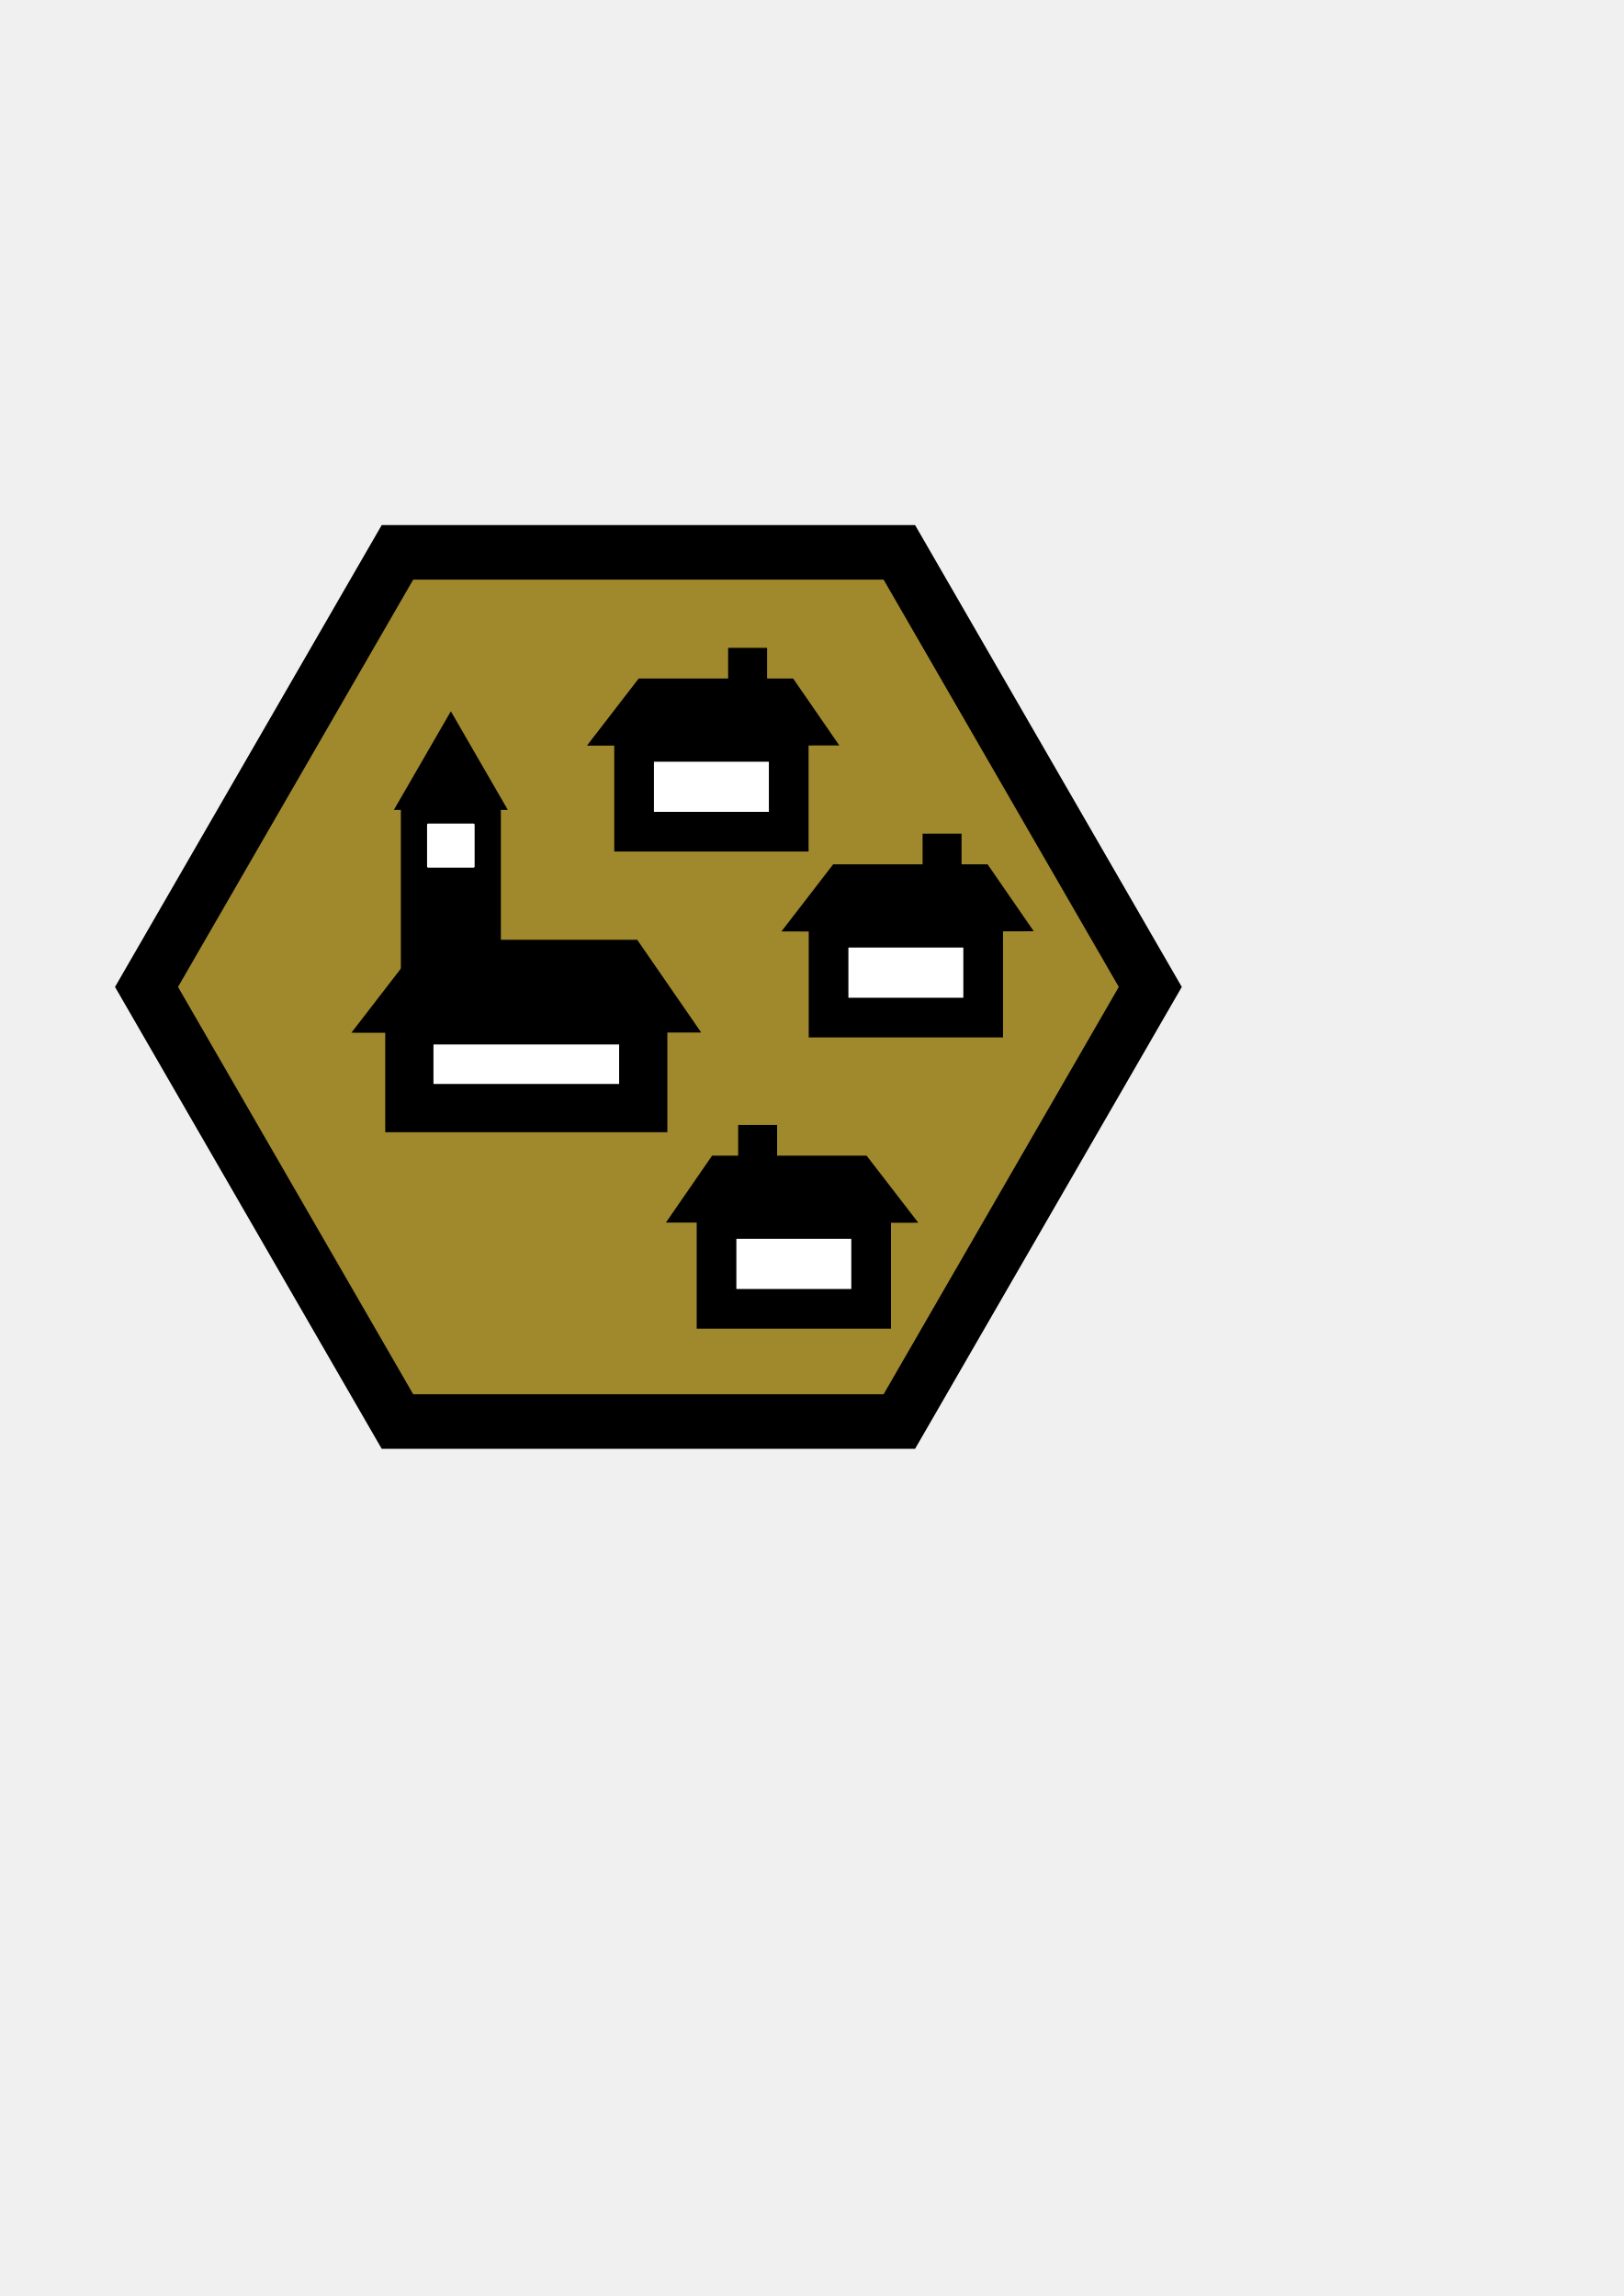
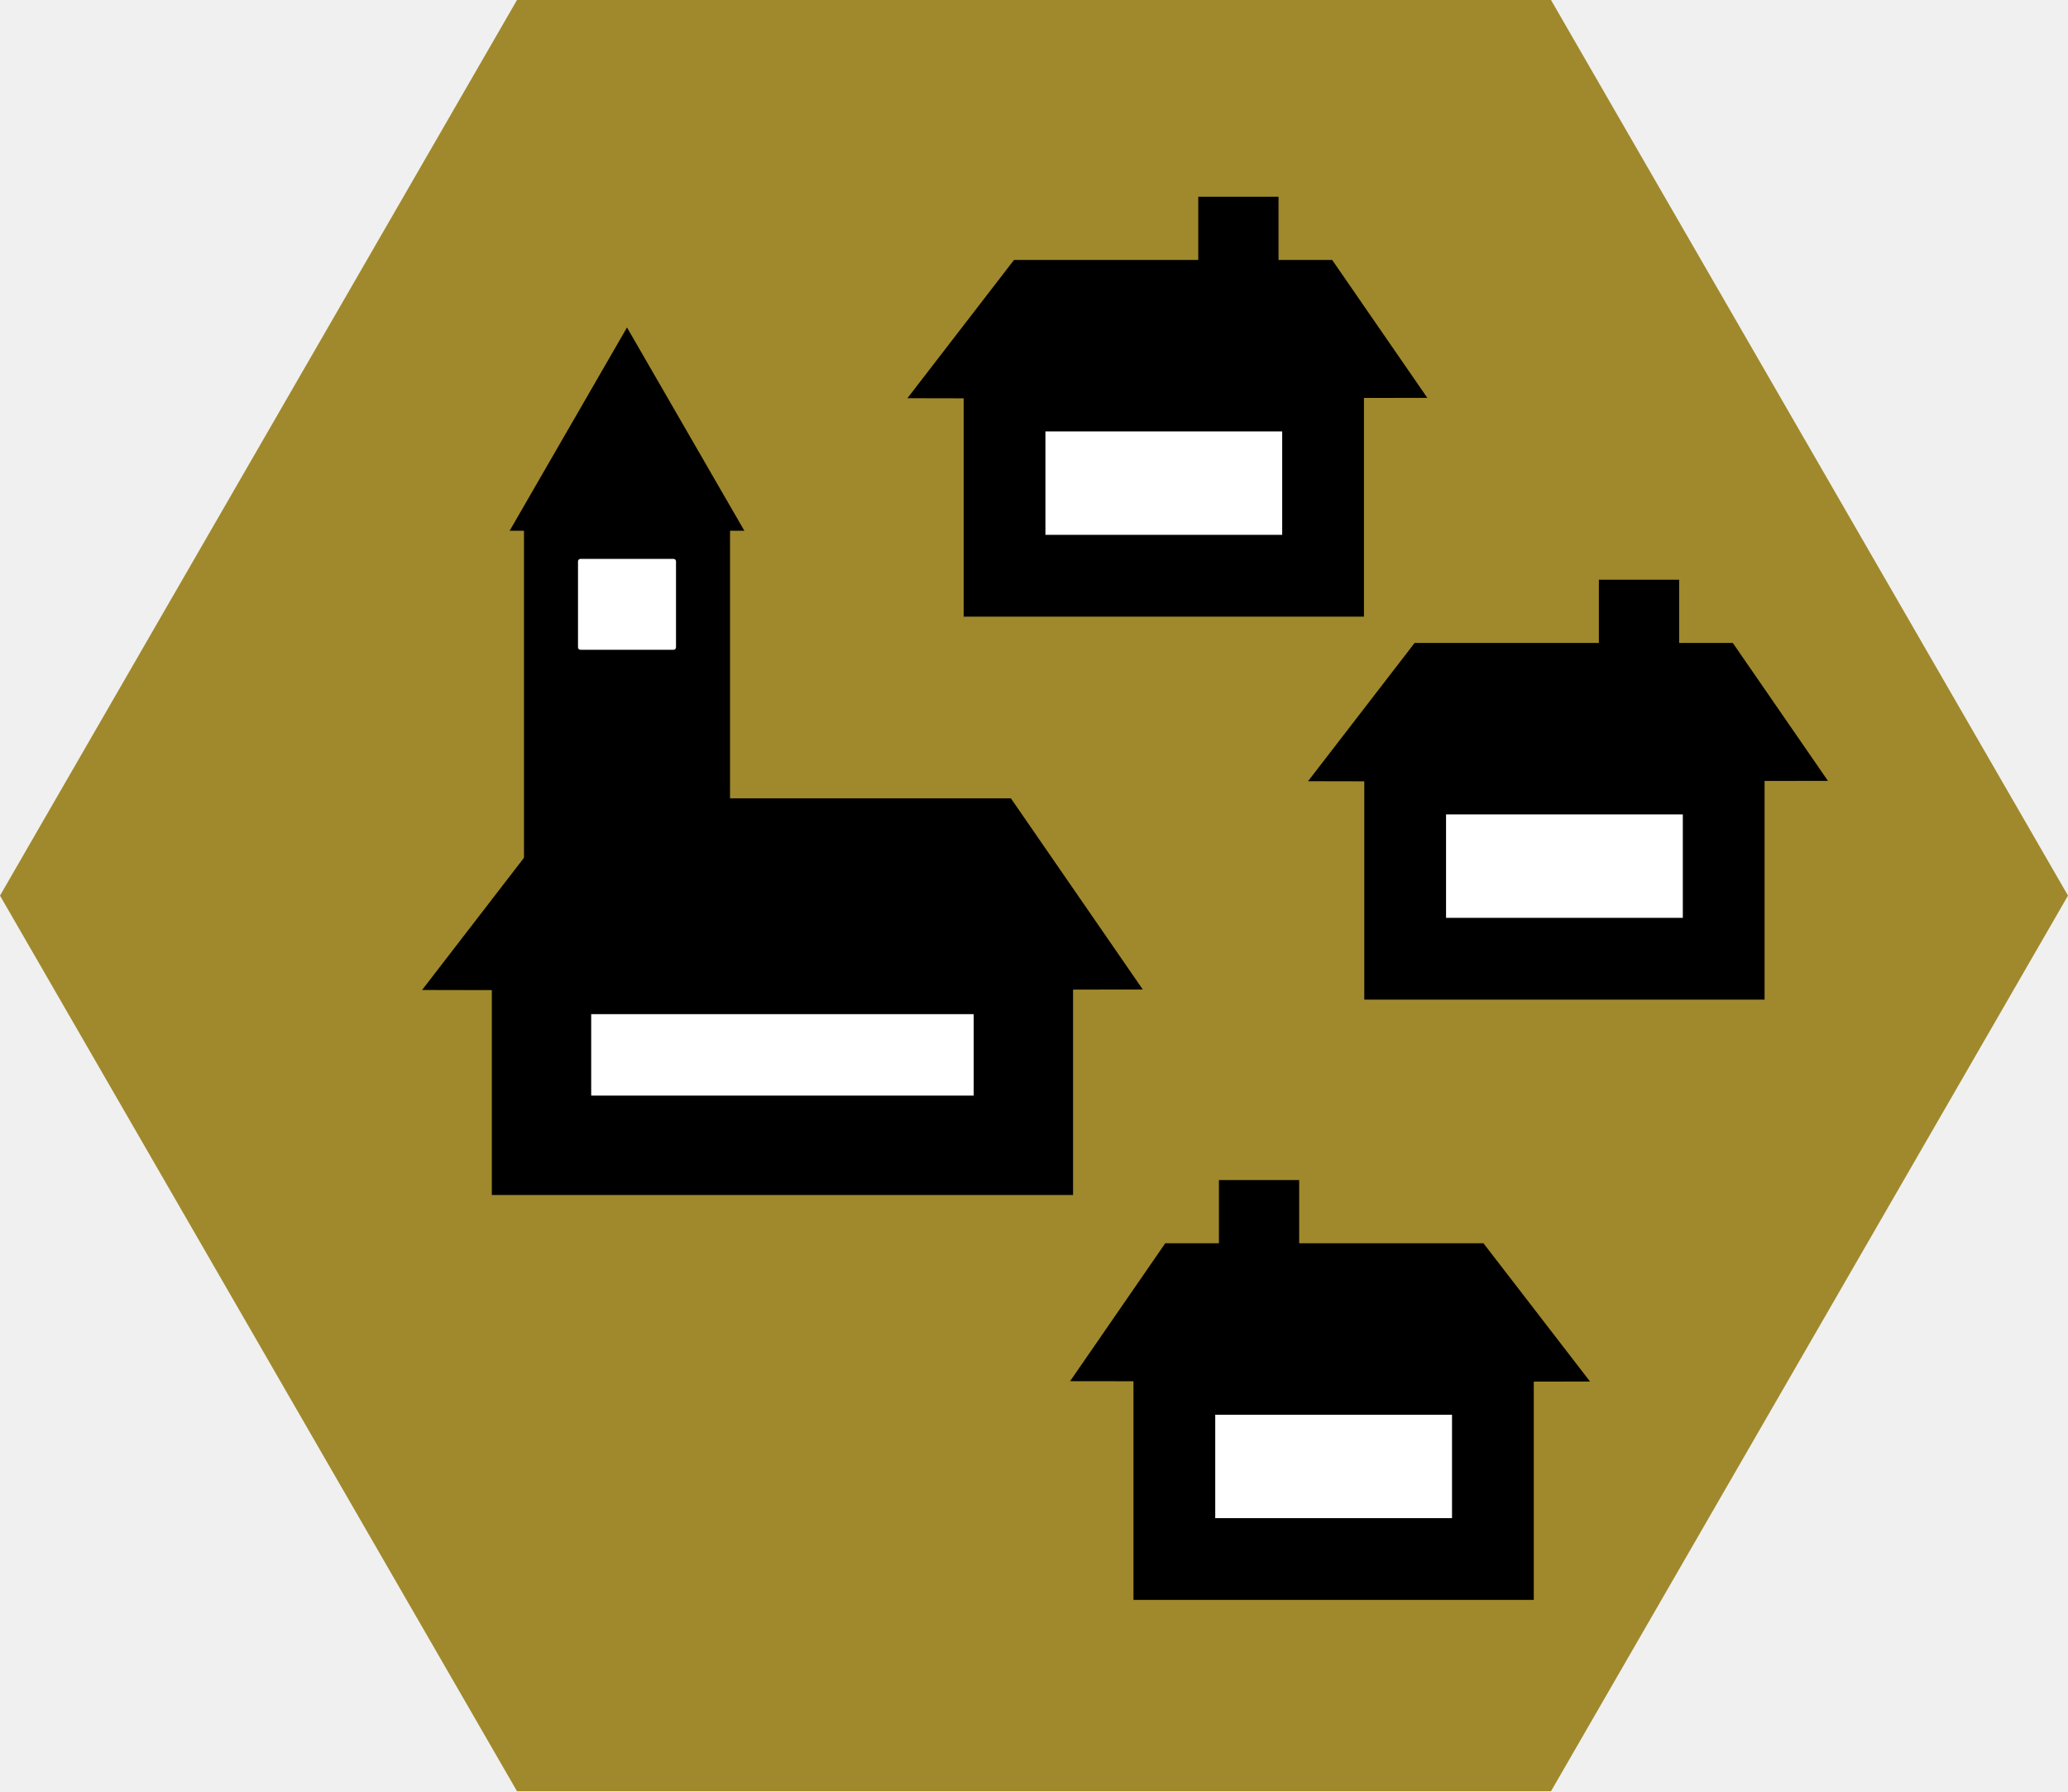
- <svg xmlns="http://www.w3.org/2000/svg" width="210mm" height="297mm" viewBox="0 0 744.094 1052.362" id="svg10172" version="1.1">
+ <svg xmlns="http://www.w3.org/2000/svg" width="129.822mm" height="112.429mm" viewBox="0 0 460 398.372" id="svg10172" version="1.1">
  <defs id="defs10174" />
-   <g id="layer1">
-     <g id="g5911-2" transform="translate(1441.108,-2210.436)">
-       <path d="m -913.965,2662.798 -115,199.186 -230,0 -115,-199.186 115,-199.186 230,0 z" id="path4244-1-65-5-2" style="opacity:1;fill:#a0892c;fill-opacity:1;stroke:#000000;stroke-width:25;stroke-miterlimit:4;stroke-dasharray:none;stroke-opacity:1" />
-       <g transform="matrix(1.818699,0,0,1.818699,944.0542,-2282.577)" id="g5700-54">
-         <rect style="opacity:1;fill:#ffffff;fill-opacity:1;stroke:#000000;stroke-width:10;stroke-linecap:round;stroke-linejoin:miter;stroke-miterlimit:4;stroke-dasharray:none;stroke-dashoffset:0;stroke-opacity:1" id="rect5714-5" width="38.959" height="22.647" x="-1151.687" y="2657.419" />
-         <path style="fill:#000000;fill-opacity:1;fill-rule:evenodd;stroke:#000000;stroke-width:1px;stroke-linecap:butt;stroke-linejoin:miter;stroke-opacity:1" d="m -1162.551,2657.86 12.266,-15.91 38.408,0 10.95,15.868 -50.145,0.065 z" id="path5716-68" />
-         <rect y="2636.47" x="-1125.245" height="5.128" width="4.318" id="rect5810-7-5" style="opacity:1;fill:#7c6d2e;fill-opacity:1;stroke:#000000;stroke-width:5.498;stroke-linecap:round;stroke-linejoin:miter;stroke-miterlimit:4;stroke-dasharray:none;stroke-dashoffset:0;stroke-opacity:1" />
-       </g>
-       <g transform="matrix(1.818699,0,0,1.818699,1033.169,-2197.397)" id="g5700-54-4">
-         <rect style="opacity:1;fill:#ffffff;fill-opacity:1;stroke:#000000;stroke-width:10;stroke-linecap:round;stroke-linejoin:miter;stroke-miterlimit:4;stroke-dasharray:none;stroke-dashoffset:0;stroke-opacity:1" id="rect5714-5-0" width="38.959" height="22.647" x="-1151.687" y="2657.419" />
-         <path style="fill:#000000;fill-opacity:1;fill-rule:evenodd;stroke:#000000;stroke-width:1px;stroke-linecap:butt;stroke-linejoin:miter;stroke-opacity:1" d="m -1162.551,2657.86 12.266,-15.91 38.408,0 10.95,15.868 -50.145,0.065 z" id="path5716-68-6" />
-         <rect y="2636.47" x="-1125.245" height="5.128" width="4.318" id="rect5810-7-5-5" style="opacity:1;fill:#7c6d2e;fill-opacity:1;stroke:#000000;stroke-width:5.498;stroke-linecap:round;stroke-linejoin:miter;stroke-miterlimit:4;stroke-dasharray:none;stroke-dashoffset:0;stroke-opacity:1" />
-       </g>
-       <g transform="matrix(-1.818699,0,0,1.818699,-3136.461,-2063.89)" id="g5700-54-4-2">
-         <rect style="opacity:1;fill:#ffffff;fill-opacity:1;stroke:#000000;stroke-width:10;stroke-linecap:round;stroke-linejoin:miter;stroke-miterlimit:4;stroke-dasharray:none;stroke-dashoffset:0;stroke-opacity:1" id="rect5714-5-0-5" width="38.959" height="22.647" x="-1151.687" y="2657.419" />
-         <path style="fill:#000000;fill-opacity:1;fill-rule:evenodd;stroke:#000000;stroke-width:1px;stroke-linecap:butt;stroke-linejoin:miter;stroke-opacity:1" d="m -1162.551,2657.86 12.266,-15.91 38.408,0 10.95,15.868 -50.145,0.065 z" id="path5716-68-6-5" />
-         <rect y="2636.47" x="-1125.245" height="5.128" width="4.318" id="rect5810-7-5-5-9" style="opacity:1;fill:#7c6d2e;fill-opacity:1;stroke:#000000;stroke-width:5.498;stroke-linecap:round;stroke-linejoin:miter;stroke-miterlimit:4;stroke-dasharray:none;stroke-dashoffset:0;stroke-opacity:1" />
-       </g>
-       <g style="fill:#000000;fill-opacity:1" transform="matrix(1.818699,0,0,1.818699,836.0963,-2156.895)" id="g5700-5-72">
-         <rect style="opacity:1;fill:#ffffff;fill-opacity:1;stroke:#000000;stroke-width:12.154;stroke-linecap:round;stroke-linejoin:miter;stroke-miterlimit:4;stroke-dasharray:none;stroke-dashoffset:0;stroke-opacity:1" id="rect5714-4-1" width="58.936" height="22.113" x="-1148.959" y="2658.495" />
-         <path style="fill:#000000;fill-opacity:1;fill-rule:evenodd;stroke:#000000;stroke-width:1.386px;stroke-linecap:butt;stroke-linejoin:miter;stroke-opacity:1" d="m -1162.159,2660.928 17.003,-22.055 53.242,0 15.178,21.996 -69.511,0.09 z" id="path5716-6-75" />
-         <rect y="2606.112" x="-1147.525" height="46.924" width="18.047" id="rect5810-4" style="opacity:1;fill:#000000;fill-opacity:1;stroke:#000000;stroke-width:7.153;stroke-linecap:round;stroke-linejoin:miter;stroke-miterlimit:4;stroke-dasharray:none;stroke-dashoffset:0;stroke-opacity:1" />
-         <path style="opacity:1;fill:#000000;fill-opacity:1;stroke:none;stroke-width:13.01;stroke-linecap:round;stroke-linejoin:miter;stroke-miterlimit:4;stroke-dasharray:none;stroke-dashoffset:0;stroke-opacity:1" id="path6263" d="m -1124.148,2605.463 -28.709,0 14.354,-24.862 z" />
-         <rect style="opacity:1;fill:#ffffff;fill-opacity:1;stroke:none;stroke-width:13.01;stroke-linecap:round;stroke-linejoin:miter;stroke-miterlimit:4;stroke-dasharray:none;stroke-dashoffset:0;stroke-opacity:1" id="rect6265" width="11.986" height="11.114" x="-1144.495" y="2608.903" ry="0.297" />
-       </g>
+   <g id="layer1" transform="translate(-67.14285,-253.1764)">
+     <path style="opacity:1;fill:#a0892c;fill-opacity:1;stroke:none;stroke-width:25;stroke-miterlimit:4;stroke-dasharray:none;stroke-opacity:1" id="path4244-1-65-5-2" d="m 527.143,452.362 -115,199.186 -230,0 L 67.143,452.362 182.143,253.176 l 230,0 z" />
+     <g id="g5700-54" transform="matrix(1.818699,0,0,1.818699,2385.162,-4493.013)">
+       <rect y="2657.419" x="-1151.687" height="22.647" width="38.959" id="rect5714-5" style="opacity:1;fill:#ffffff;fill-opacity:1;stroke:#000000;stroke-width:10;stroke-linecap:round;stroke-linejoin:miter;stroke-miterlimit:4;stroke-dasharray:none;stroke-dashoffset:0;stroke-opacity:1" />
+       <path id="path5716-68" d="m -1162.551,2657.86 12.266,-15.91 38.408,0 10.95,15.868 -50.145,0.065 z" style="fill:#000000;fill-opacity:1;fill-rule:evenodd;stroke:#000000;stroke-width:1px;stroke-linecap:butt;stroke-linejoin:miter;stroke-opacity:1" />
+       <rect style="opacity:1;fill:#7c6d2e;fill-opacity:1;stroke:#000000;stroke-width:5.498;stroke-linecap:round;stroke-linejoin:miter;stroke-miterlimit:4;stroke-dasharray:none;stroke-dashoffset:0;stroke-opacity:1" id="rect5810-7-5" width="4.318" height="5.128" x="-1125.245" y="2636.47" />
+     </g>
+     <g id="g5700-54-4" transform="matrix(1.818699,0,0,1.818699,2474.276,-4407.833)">
+       <rect y="2657.419" x="-1151.687" height="22.647" width="38.959" id="rect5714-5-0" style="opacity:1;fill:#ffffff;fill-opacity:1;stroke:#000000;stroke-width:10;stroke-linecap:round;stroke-linejoin:miter;stroke-miterlimit:4;stroke-dasharray:none;stroke-dashoffset:0;stroke-opacity:1" />
+       <path id="path5716-68-6" d="m -1162.551,2657.86 12.266,-15.91 38.408,0 10.95,15.868 -50.145,0.065 z" style="fill:#000000;fill-opacity:1;fill-rule:evenodd;stroke:#000000;stroke-width:1px;stroke-linecap:butt;stroke-linejoin:miter;stroke-opacity:1" />
+       <rect style="opacity:1;fill:#7c6d2e;fill-opacity:1;stroke:#000000;stroke-width:5.498;stroke-linecap:round;stroke-linejoin:miter;stroke-miterlimit:4;stroke-dasharray:none;stroke-dashoffset:0;stroke-opacity:1" id="rect5810-7-5-5" width="4.318" height="5.128" x="-1125.245" y="2636.47" />
+     </g>
+     <g id="g5700-54-4-2" transform="matrix(-1.818699,0,0,1.818699,-1695.353,-4274.326)">
+       <rect y="2657.419" x="-1151.687" height="22.647" width="38.959" id="rect5714-5-0-5" style="opacity:1;fill:#ffffff;fill-opacity:1;stroke:#000000;stroke-width:10;stroke-linecap:round;stroke-linejoin:miter;stroke-miterlimit:4;stroke-dasharray:none;stroke-dashoffset:0;stroke-opacity:1" />
+       <path id="path5716-68-6-5" d="m -1162.551,2657.86 12.266,-15.91 38.408,0 10.95,15.868 -50.145,0.065 z" style="fill:#000000;fill-opacity:1;fill-rule:evenodd;stroke:#000000;stroke-width:1px;stroke-linecap:butt;stroke-linejoin:miter;stroke-opacity:1" />
+       <rect style="opacity:1;fill:#7c6d2e;fill-opacity:1;stroke:#000000;stroke-width:5.498;stroke-linecap:round;stroke-linejoin:miter;stroke-miterlimit:4;stroke-dasharray:none;stroke-dashoffset:0;stroke-opacity:1" id="rect5810-7-5-5-9" width="4.318" height="5.128" x="-1125.245" y="2636.47" />
+     </g>
+     <g id="g5700-5-72" transform="matrix(1.818699,0,0,1.818699,2277.204,-4367.331)" style="fill:#000000;fill-opacity:1">
+       <rect y="2658.495" x="-1148.959" height="22.113" width="58.936" id="rect5714-4-1" style="opacity:1;fill:#ffffff;fill-opacity:1;stroke:#000000;stroke-width:12.154;stroke-linecap:round;stroke-linejoin:miter;stroke-miterlimit:4;stroke-dasharray:none;stroke-dashoffset:0;stroke-opacity:1" />
+       <path id="path5716-6-75" d="m -1162.159,2660.928 17.003,-22.055 53.242,0 15.178,21.996 -69.511,0.09 z" style="fill:#000000;fill-opacity:1;fill-rule:evenodd;stroke:#000000;stroke-width:1.386px;stroke-linecap:butt;stroke-linejoin:miter;stroke-opacity:1" />
+       <rect style="opacity:1;fill:#000000;fill-opacity:1;stroke:#000000;stroke-width:7.153;stroke-linecap:round;stroke-linejoin:miter;stroke-miterlimit:4;stroke-dasharray:none;stroke-dashoffset:0;stroke-opacity:1" id="rect5810-4" width="18.047" height="46.924" x="-1147.525" y="2606.112" />
+       <path d="m -1124.148,2605.463 -28.709,0 14.354,-24.862 z" id="path6263" style="opacity:1;fill:#000000;fill-opacity:1;stroke:none;stroke-width:13.01;stroke-linecap:round;stroke-linejoin:miter;stroke-miterlimit:4;stroke-dasharray:none;stroke-dashoffset:0;stroke-opacity:1" />
+       <rect ry="0.297" y="2608.903" x="-1144.495" height="11.114" width="11.986" id="rect6265" style="opacity:1;fill:#ffffff;fill-opacity:1;stroke:none;stroke-width:13.01;stroke-linecap:round;stroke-linejoin:miter;stroke-miterlimit:4;stroke-dasharray:none;stroke-dashoffset:0;stroke-opacity:1" />
    </g>
  </g>
</svg>
